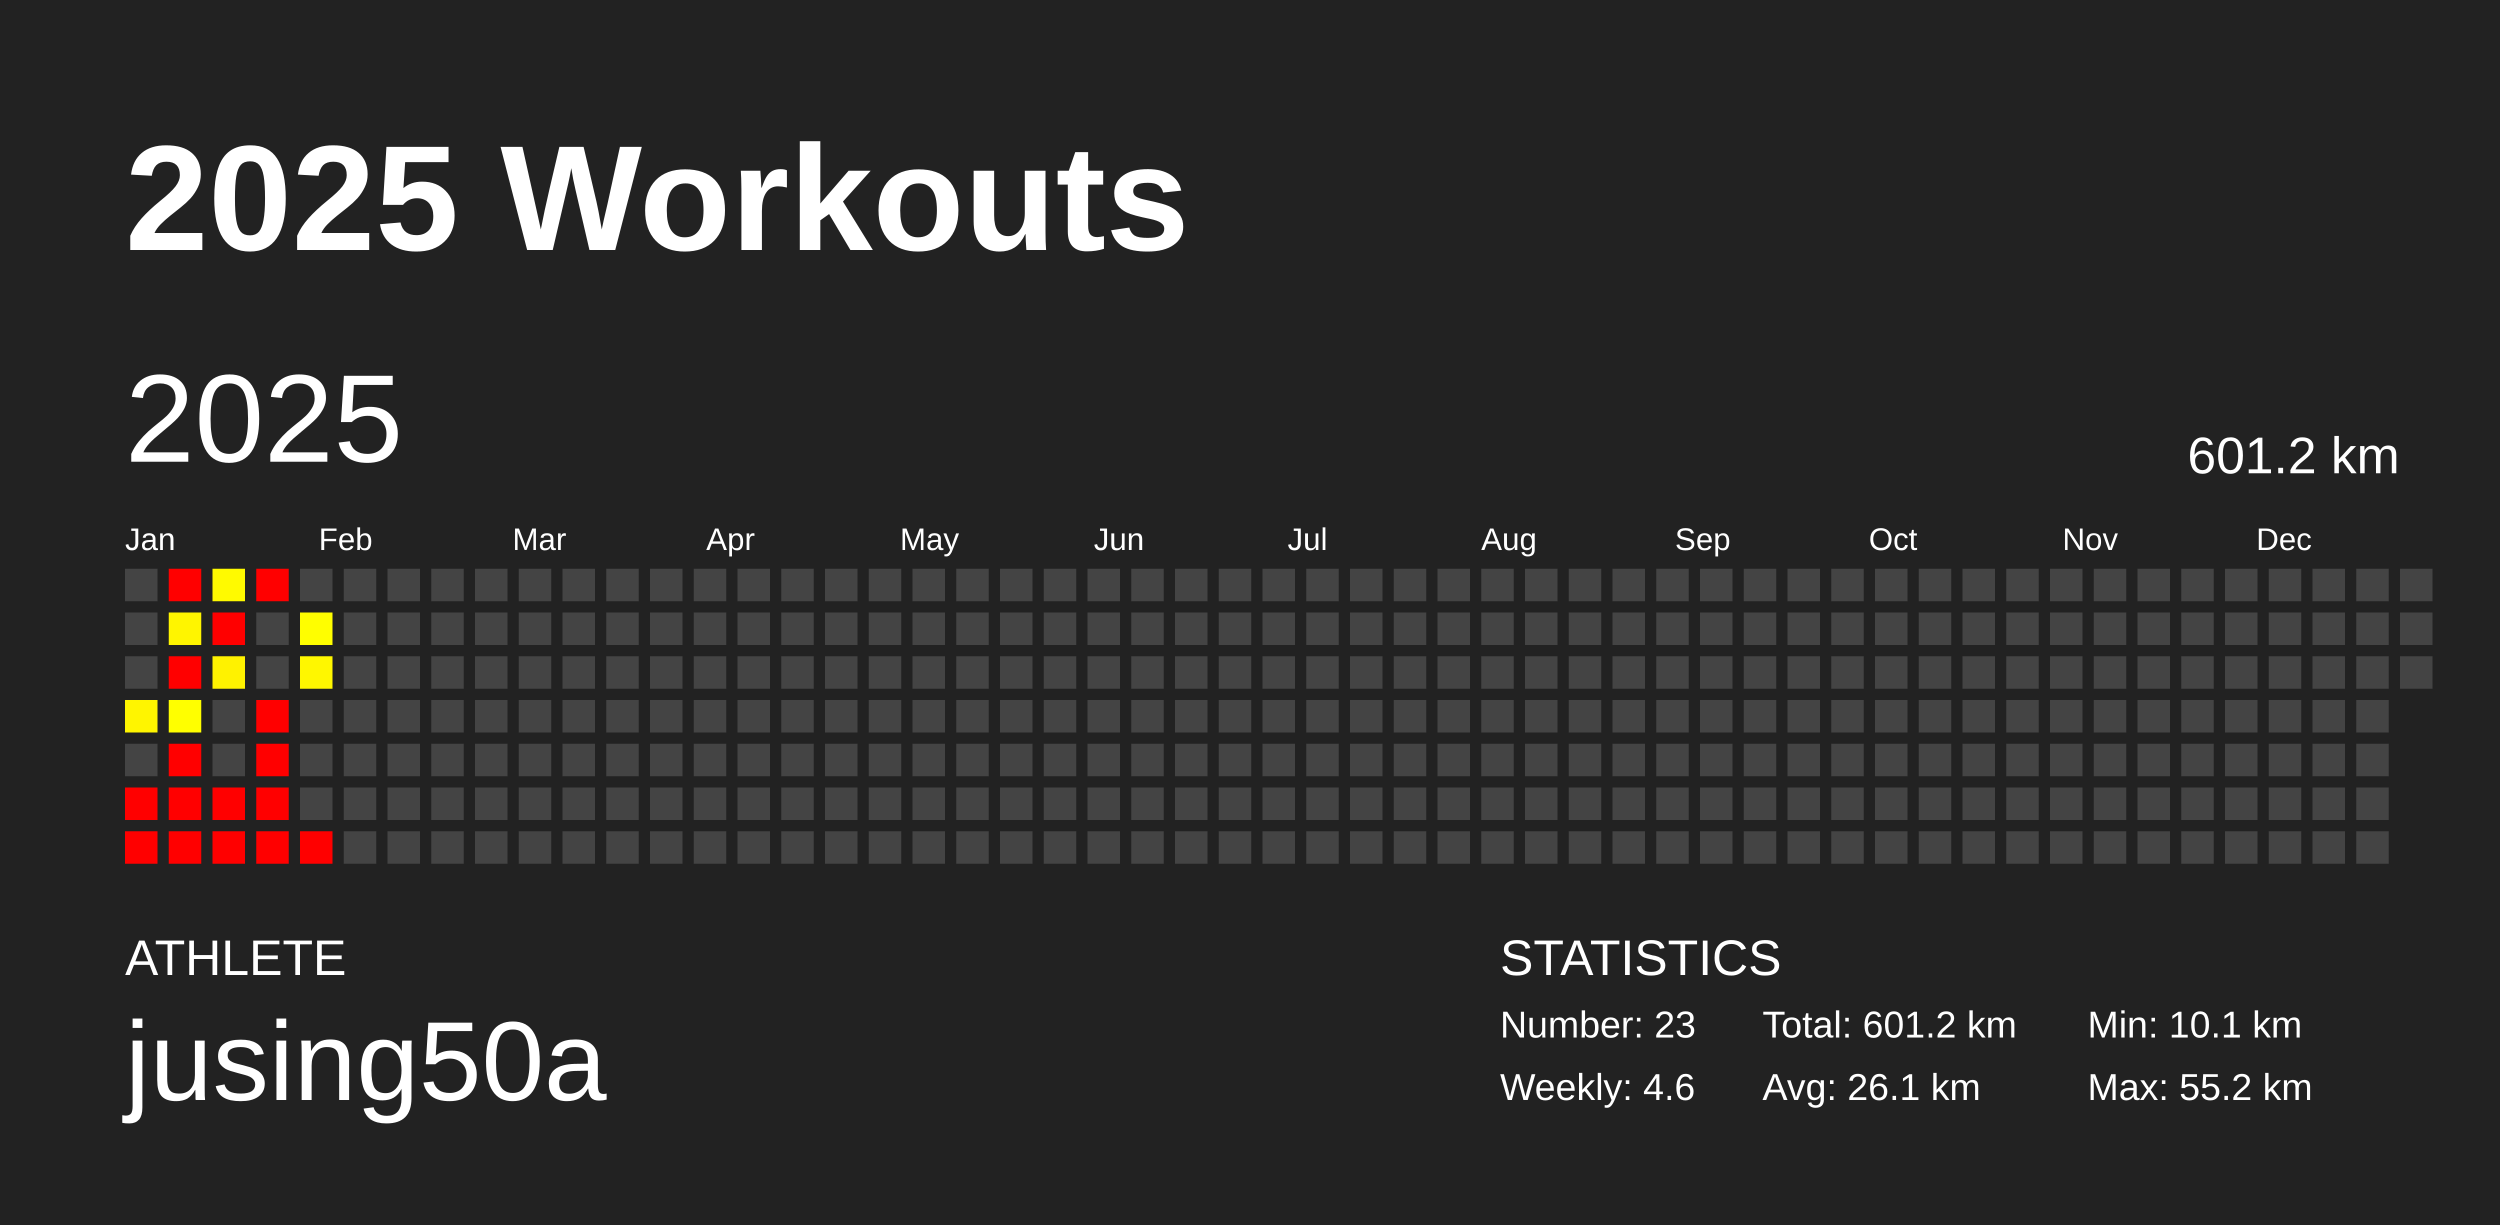
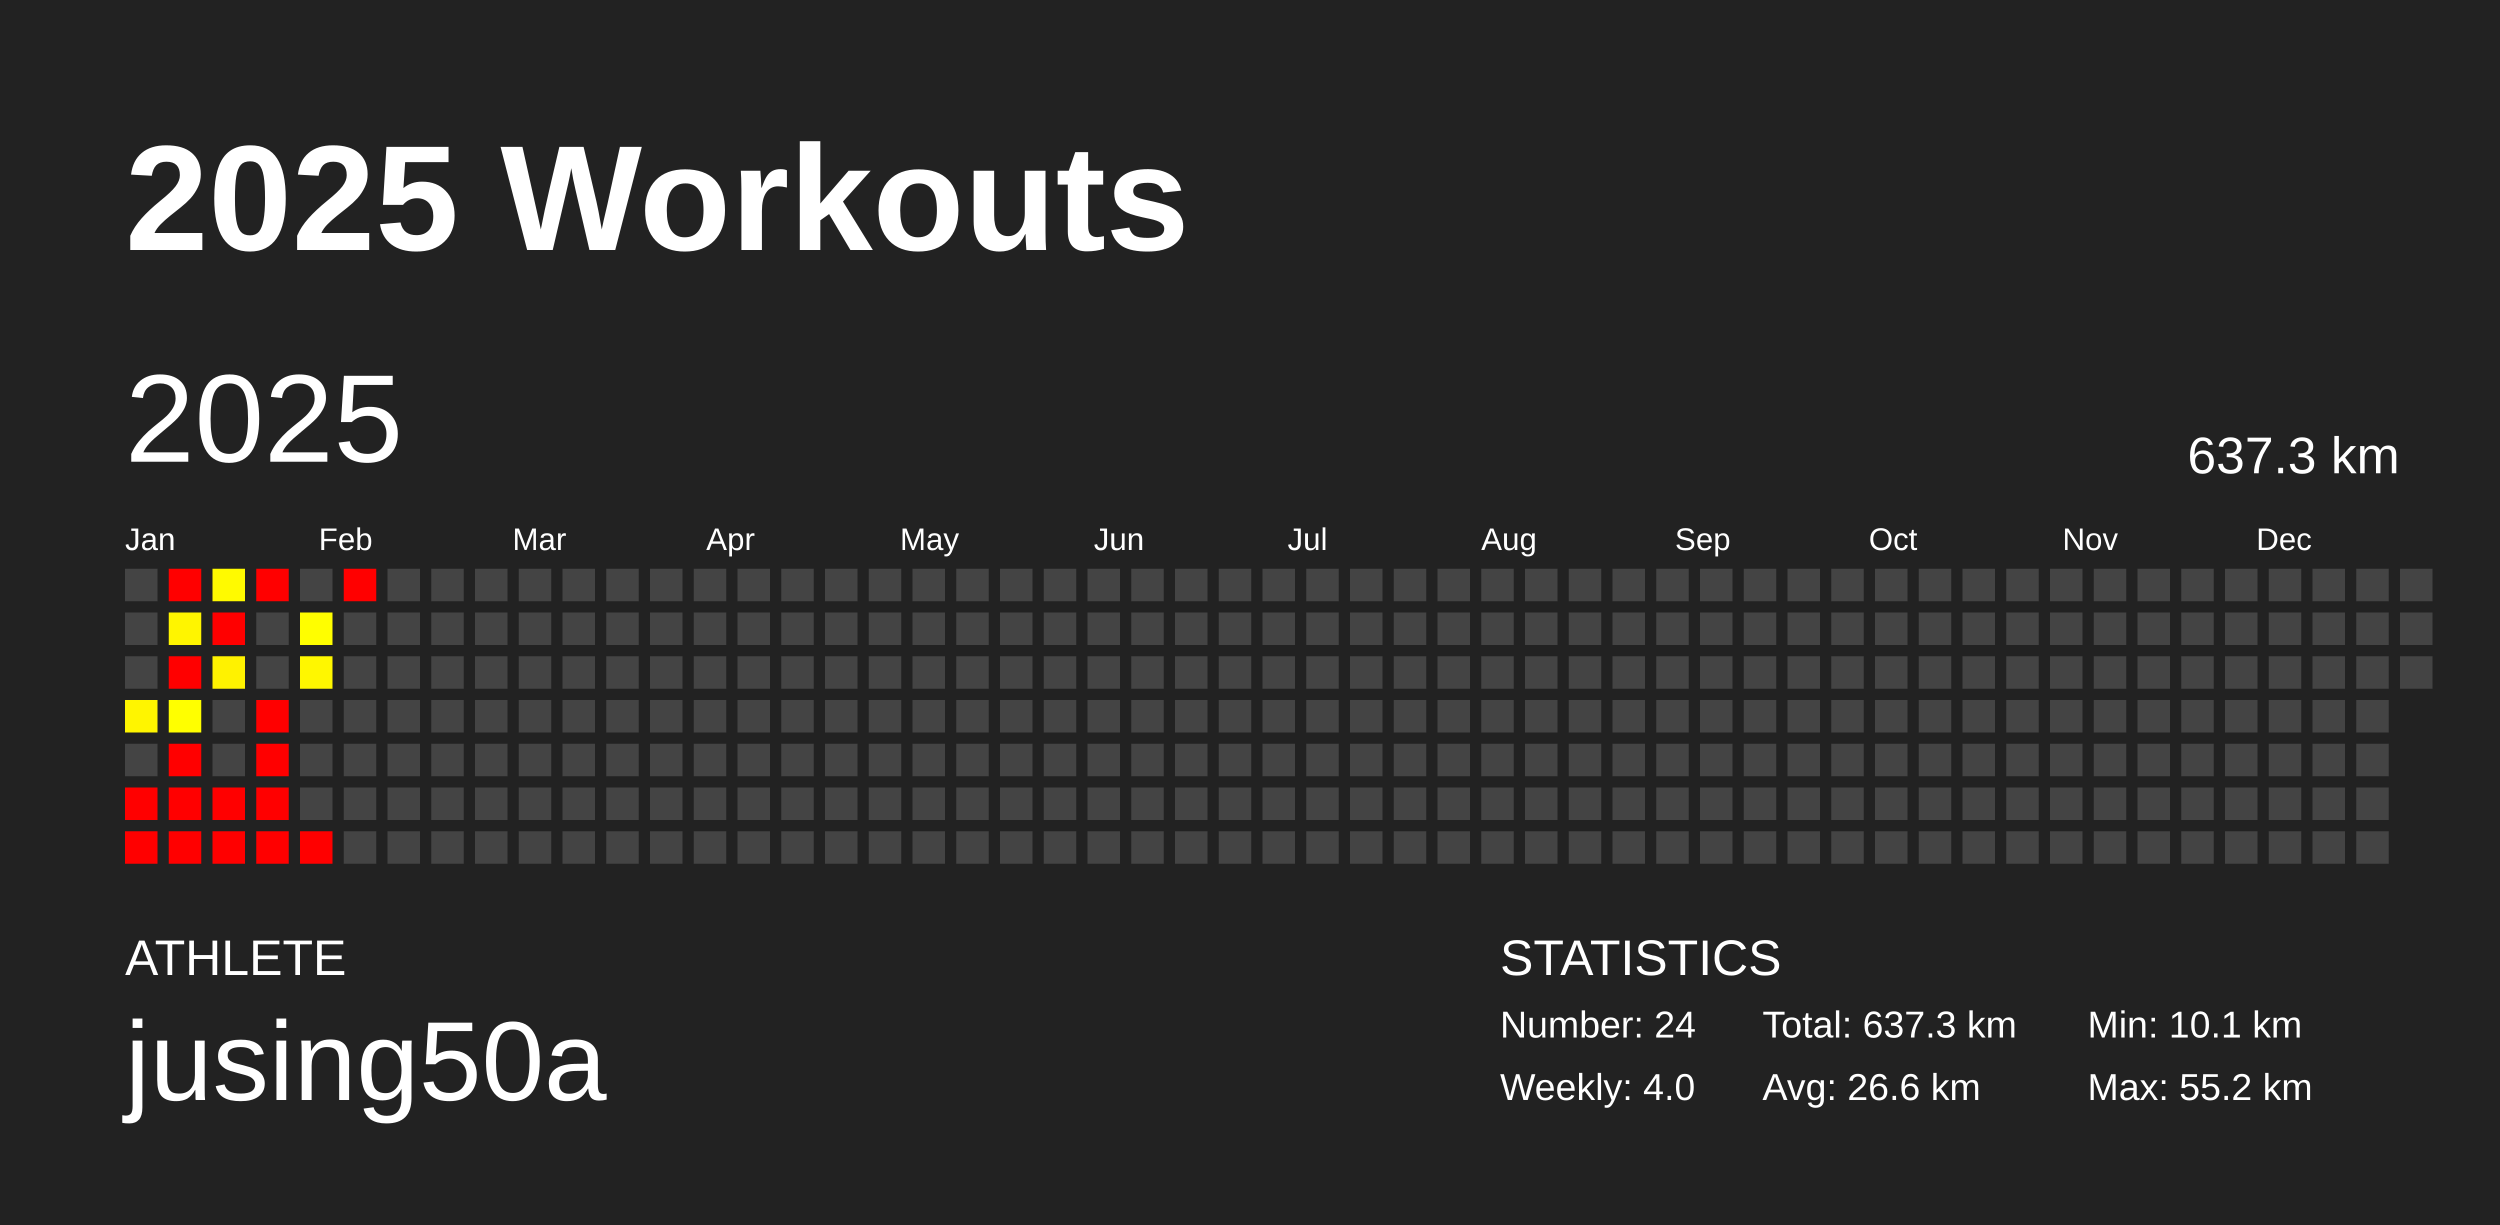
<svg xmlns="http://www.w3.org/2000/svg" baseProfile="full" height="98mm" version="1.1" viewBox="0,0,200,98" width="200mm">
  <defs />
  <rect fill="#222222" height="98" width="200" x="0" y="0" />
  <text fill="#FFFFFF" style="font-size:12px; font-family:Arial; font-weight:bold;" x="10" y="20">2025 Workouts</text>
  <text fill="#FFFFFF" style="font-size:4px; font-family:Arial" x="10" y="78">ATHLETE</text>
  <text fill="#FFFFFF" style="font-size:9px; font-family:Arial" x="10" y="88">jusing50a</text>
  <text fill="#FFFFFF" style="font-size:4px; font-family:Arial" x="120" y="78">STATISTICS</text>
-   <text fill="#FFFFFF" style="font-size:3px; font-family:Arial" x="120" y="83">Number: 23</text>
-   <text fill="#FFFFFF" style="font-size:3px; font-family:Arial" x="120" y="88">Weekly: 4.6</text>
-   <text fill="#FFFFFF" style="font-size:3px; font-family:Arial" x="141" y="83">Total: 601.2 km</text>
-   <text fill="#FFFFFF" style="font-size:3px; font-family:Arial" x="141" y="88">Avg: 26.1 km</text>
+   <text fill="#FFFFFF" style="font-size:3px; font-family:Arial" x="120" y="83">Number: 24</text>
+   <text fill="#FFFFFF" style="font-size:3px; font-family:Arial" x="120" y="88">Weekly: 4.0</text>
+   <text fill="#FFFFFF" style="font-size:3px; font-family:Arial" x="141" y="83">Total: 637.3 km</text>
+   <text fill="#FFFFFF" style="font-size:3px; font-family:Arial" x="141" y="88">Avg: 26.6 km</text>
  <text fill="#FFFFFF" style="font-size:3px; font-family:Arial" x="167" y="83">Min: 10.1 km</text>
  <text fill="#FFFFFF" style="font-size:3px; font-family:Arial" x="167" y="88">Max: 55.2 km</text>
  <text dominant-baseline="hanging" fill="#FFFFFF" style="font-size:10.0px; font-family:Arial;" x="10" y="30">2025</text>
-   <text dominant-baseline="hanging" fill="#FFFFFF" style="font-size:4.125px; font-family:Arial;" x="175" y="35">601.2 km</text>
+   <text dominant-baseline="hanging" fill="#FFFFFF" style="font-size:4.125px; font-family:Arial;" x="175" y="35">637.3 km</text>
  <text fill="#FFFFFF" style="font-size:2.5px; font-family:Arial" x="10.0" y="44">Jan</text>
  <text fill="#FFFFFF" style="font-size:2.5px; font-family:Arial" x="25.5" y="44">Feb</text>
  <text fill="#FFFFFF" style="font-size:2.5px; font-family:Arial" x="41.0" y="44">Mar</text>
  <text fill="#FFFFFF" style="font-size:2.5px; font-family:Arial" x="56.5" y="44">Apr</text>
  <text fill="#FFFFFF" style="font-size:2.5px; font-family:Arial" x="72.0" y="44">May</text>
  <text fill="#FFFFFF" style="font-size:2.5px; font-family:Arial" x="87.5" y="44">Jun</text>
  <text fill="#FFFFFF" style="font-size:2.5px; font-family:Arial" x="103.0" y="44">Jul</text>
  <text fill="#FFFFFF" style="font-size:2.5px; font-family:Arial" x="118.5" y="44">Aug</text>
  <text fill="#FFFFFF" style="font-size:2.5px; font-family:Arial" x="134.0" y="44">Sep</text>
  <text fill="#FFFFFF" style="font-size:2.5px; font-family:Arial" x="149.5" y="44">Oct</text>
  <text fill="#FFFFFF" style="font-size:2.5px; font-family:Arial" x="165.0" y="44">Nov</text>
  <text fill="#FFFFFF" style="font-size:2.5px; font-family:Arial" x="180.5" y="44">Dec</text>
  <rect fill="#444444" height="2.6" width="2.6" x="10.0" y="45.5" />
  <rect fill="#444444" height="2.6" width="2.6" x="10.0" y="49.0" />
  <rect fill="#444444" height="2.6" width="2.6" x="10.0" y="52.5" />
  <rect fill="#fff500" height="2.6" width="2.6" x="10.0" y="56.0" />
  <rect fill="#444444" height="2.6" width="2.6" x="10.0" y="59.5" />
  <rect fill="red" height="2.6" width="2.6" x="10.0" y="63.0" />
  <rect fill="red" height="2.6" width="2.6" x="10.0" y="66.5" />
  <rect fill="red" height="2.6" width="2.6" x="13.5" y="45.5" />
  <rect fill="#fff500" height="2.6" width="2.6" x="13.5" y="49.0" />
  <rect fill="red" height="2.6" width="2.6" x="13.5" y="52.5" />
  <rect fill="#ffff00" height="2.6" width="2.6" x="13.5" y="56.0" />
  <rect fill="red" height="2.6" width="2.6" x="13.5" y="59.5" />
  <rect fill="red" height="2.6" width="2.6" x="13.5" y="63.0" />
  <rect fill="red" height="2.6" width="2.6" x="13.5" y="66.5" />
  <rect fill="#fffa00" height="2.6" width="2.6" x="17.0" y="45.5" />
  <rect fill="red" height="2.6" width="2.6" x="17.0" y="49.0" />
  <rect fill="#fff200" height="2.6" width="2.6" x="17.0" y="52.5" />
  <rect fill="#444444" height="2.6" width="2.6" x="17.0" y="56.0" />
  <rect fill="#444444" height="2.6" width="2.6" x="17.0" y="59.5" />
  <rect fill="red" height="2.6" width="2.6" x="17.0" y="63.0" />
  <rect fill="red" height="2.6" width="2.6" x="17.0" y="66.5" />
  <rect fill="red" height="2.6" width="2.6" x="20.5" y="45.5" />
  <rect fill="#444444" height="2.6" width="2.6" x="20.5" y="49.0" />
  <rect fill="#444444" height="2.6" width="2.6" x="20.5" y="52.5" />
  <rect fill="red" height="2.6" width="2.6" x="20.5" y="56.0" />
  <rect fill="red" height="2.6" width="2.6" x="20.5" y="59.5" />
  <rect fill="red" height="2.6" width="2.6" x="20.5" y="63.0" />
  <rect fill="red" height="2.6" width="2.6" x="20.5" y="66.5" />
  <rect fill="#444444" height="2.6" width="2.6" x="24.0" y="45.5" />
  <rect fill="#fffe00" height="2.6" width="2.6" x="24.0" y="49.0" />
  <rect fill="#fff700" height="2.6" width="2.6" x="24.0" y="52.5" />
  <rect fill="#444444" height="2.6" width="2.6" x="24.0" y="56.0" />
  <rect fill="#444444" height="2.6" width="2.6" x="24.0" y="59.5" />
  <rect fill="#444444" height="2.6" width="2.6" x="24.0" y="63.0" />
  <rect fill="red" height="2.6" width="2.6" x="24.0" y="66.5" />
-   <rect fill="#444444" height="2.6" width="2.6" x="27.5" y="45.5" />
+   <rect fill="red" height="2.6" width="2.6" x="27.5" y="45.5" />
  <rect fill="#444444" height="2.6" width="2.6" x="27.5" y="49.0" />
  <rect fill="#444444" height="2.6" width="2.6" x="27.5" y="52.5" />
  <rect fill="#444444" height="2.6" width="2.6" x="27.5" y="56.0" />
  <rect fill="#444444" height="2.6" width="2.6" x="27.5" y="59.5" />
  <rect fill="#444444" height="2.6" width="2.6" x="27.5" y="63.0" />
  <rect fill="#444444" height="2.6" width="2.6" x="27.5" y="66.5" />
  <rect fill="#444444" height="2.6" width="2.6" x="31.0" y="45.5" />
  <rect fill="#444444" height="2.6" width="2.6" x="31.0" y="49.0" />
  <rect fill="#444444" height="2.6" width="2.6" x="31.0" y="52.5" />
  <rect fill="#444444" height="2.6" width="2.6" x="31.0" y="56.0" />
  <rect fill="#444444" height="2.6" width="2.6" x="31.0" y="59.5" />
  <rect fill="#444444" height="2.6" width="2.6" x="31.0" y="63.0" />
  <rect fill="#444444" height="2.6" width="2.6" x="31.0" y="66.5" />
  <rect fill="#444444" height="2.6" width="2.6" x="34.5" y="45.5" />
  <rect fill="#444444" height="2.6" width="2.6" x="34.5" y="49.0" />
  <rect fill="#444444" height="2.6" width="2.6" x="34.5" y="52.5" />
  <rect fill="#444444" height="2.6" width="2.6" x="34.5" y="56.0" />
  <rect fill="#444444" height="2.6" width="2.6" x="34.5" y="59.5" />
  <rect fill="#444444" height="2.6" width="2.6" x="34.5" y="63.0" />
  <rect fill="#444444" height="2.6" width="2.6" x="34.5" y="66.5" />
  <rect fill="#444444" height="2.6" width="2.6" x="38.0" y="45.5" />
  <rect fill="#444444" height="2.6" width="2.6" x="38.0" y="49.0" />
  <rect fill="#444444" height="2.6" width="2.6" x="38.0" y="52.5" />
  <rect fill="#444444" height="2.6" width="2.6" x="38.0" y="56.0" />
  <rect fill="#444444" height="2.6" width="2.6" x="38.0" y="59.5" />
  <rect fill="#444444" height="2.6" width="2.6" x="38.0" y="63.0" />
  <rect fill="#444444" height="2.6" width="2.6" x="38.0" y="66.5" />
  <rect fill="#444444" height="2.6" width="2.6" x="41.5" y="45.5" />
  <rect fill="#444444" height="2.6" width="2.6" x="41.5" y="49.0" />
  <rect fill="#444444" height="2.6" width="2.6" x="41.5" y="52.5" />
  <rect fill="#444444" height="2.6" width="2.6" x="41.5" y="56.0" />
  <rect fill="#444444" height="2.6" width="2.6" x="41.5" y="59.5" />
  <rect fill="#444444" height="2.6" width="2.6" x="41.5" y="63.0" />
  <rect fill="#444444" height="2.6" width="2.6" x="41.5" y="66.5" />
  <rect fill="#444444" height="2.6" width="2.6" x="45.0" y="45.5" />
  <rect fill="#444444" height="2.6" width="2.6" x="45.0" y="49.0" />
  <rect fill="#444444" height="2.6" width="2.6" x="45.0" y="52.5" />
  <rect fill="#444444" height="2.6" width="2.6" x="45.0" y="56.0" />
  <rect fill="#444444" height="2.6" width="2.6" x="45.0" y="59.5" />
  <rect fill="#444444" height="2.6" width="2.6" x="45.0" y="63.0" />
  <rect fill="#444444" height="2.6" width="2.6" x="45.0" y="66.5" />
  <rect fill="#444444" height="2.6" width="2.6" x="48.5" y="45.5" />
  <rect fill="#444444" height="2.6" width="2.6" x="48.5" y="49.0" />
  <rect fill="#444444" height="2.6" width="2.6" x="48.5" y="52.5" />
  <rect fill="#444444" height="2.6" width="2.6" x="48.5" y="56.0" />
  <rect fill="#444444" height="2.6" width="2.6" x="48.5" y="59.5" />
  <rect fill="#444444" height="2.6" width="2.6" x="48.5" y="63.0" />
  <rect fill="#444444" height="2.6" width="2.6" x="48.5" y="66.5" />
  <rect fill="#444444" height="2.6" width="2.6" x="52.0" y="45.5" />
  <rect fill="#444444" height="2.6" width="2.6" x="52.0" y="49.0" />
  <rect fill="#444444" height="2.6" width="2.6" x="52.0" y="52.5" />
  <rect fill="#444444" height="2.6" width="2.6" x="52.0" y="56.0" />
  <rect fill="#444444" height="2.6" width="2.6" x="52.0" y="59.5" />
  <rect fill="#444444" height="2.6" width="2.6" x="52.0" y="63.0" />
  <rect fill="#444444" height="2.6" width="2.6" x="52.0" y="66.5" />
  <rect fill="#444444" height="2.6" width="2.6" x="55.5" y="45.5" />
  <rect fill="#444444" height="2.6" width="2.6" x="55.5" y="49.0" />
  <rect fill="#444444" height="2.6" width="2.6" x="55.5" y="52.5" />
  <rect fill="#444444" height="2.6" width="2.6" x="55.5" y="56.0" />
  <rect fill="#444444" height="2.6" width="2.6" x="55.5" y="59.5" />
  <rect fill="#444444" height="2.6" width="2.6" x="55.5" y="63.0" />
  <rect fill="#444444" height="2.6" width="2.6" x="55.5" y="66.5" />
  <rect fill="#444444" height="2.6" width="2.6" x="59.0" y="45.5" />
  <rect fill="#444444" height="2.6" width="2.6" x="59.0" y="49.0" />
  <rect fill="#444444" height="2.6" width="2.6" x="59.0" y="52.5" />
  <rect fill="#444444" height="2.6" width="2.6" x="59.0" y="56.0" />
  <rect fill="#444444" height="2.6" width="2.6" x="59.0" y="59.5" />
  <rect fill="#444444" height="2.6" width="2.6" x="59.0" y="63.0" />
  <rect fill="#444444" height="2.6" width="2.6" x="59.0" y="66.5" />
  <rect fill="#444444" height="2.6" width="2.6" x="62.5" y="45.5" />
  <rect fill="#444444" height="2.6" width="2.6" x="62.5" y="49.0" />
  <rect fill="#444444" height="2.6" width="2.6" x="62.5" y="52.5" />
  <rect fill="#444444" height="2.6" width="2.6" x="62.5" y="56.0" />
  <rect fill="#444444" height="2.6" width="2.6" x="62.5" y="59.5" />
  <rect fill="#444444" height="2.6" width="2.6" x="62.5" y="63.0" />
  <rect fill="#444444" height="2.6" width="2.6" x="62.5" y="66.5" />
  <rect fill="#444444" height="2.6" width="2.6" x="66.0" y="45.5" />
  <rect fill="#444444" height="2.6" width="2.6" x="66.0" y="49.0" />
  <rect fill="#444444" height="2.6" width="2.6" x="66.0" y="52.5" />
  <rect fill="#444444" height="2.6" width="2.6" x="66.0" y="56.0" />
  <rect fill="#444444" height="2.6" width="2.6" x="66.0" y="59.5" />
  <rect fill="#444444" height="2.6" width="2.6" x="66.0" y="63.0" />
  <rect fill="#444444" height="2.6" width="2.6" x="66.0" y="66.5" />
  <rect fill="#444444" height="2.6" width="2.6" x="69.5" y="45.5" />
  <rect fill="#444444" height="2.6" width="2.6" x="69.5" y="49.0" />
  <rect fill="#444444" height="2.6" width="2.6" x="69.5" y="52.5" />
  <rect fill="#444444" height="2.6" width="2.6" x="69.5" y="56.0" />
  <rect fill="#444444" height="2.6" width="2.6" x="69.5" y="59.5" />
  <rect fill="#444444" height="2.6" width="2.6" x="69.5" y="63.0" />
  <rect fill="#444444" height="2.6" width="2.6" x="69.5" y="66.5" />
  <rect fill="#444444" height="2.6" width="2.6" x="73.0" y="45.5" />
  <rect fill="#444444" height="2.6" width="2.6" x="73.0" y="49.0" />
  <rect fill="#444444" height="2.6" width="2.6" x="73.0" y="52.5" />
  <rect fill="#444444" height="2.6" width="2.6" x="73.0" y="56.0" />
  <rect fill="#444444" height="2.6" width="2.6" x="73.0" y="59.5" />
  <rect fill="#444444" height="2.6" width="2.6" x="73.0" y="63.0" />
  <rect fill="#444444" height="2.6" width="2.6" x="73.0" y="66.5" />
  <rect fill="#444444" height="2.6" width="2.6" x="76.5" y="45.5" />
  <rect fill="#444444" height="2.6" width="2.6" x="76.5" y="49.0" />
  <rect fill="#444444" height="2.6" width="2.6" x="76.5" y="52.5" />
  <rect fill="#444444" height="2.6" width="2.6" x="76.5" y="56.0" />
  <rect fill="#444444" height="2.6" width="2.6" x="76.5" y="59.5" />
  <rect fill="#444444" height="2.6" width="2.6" x="76.5" y="63.0" />
  <rect fill="#444444" height="2.6" width="2.6" x="76.5" y="66.5" />
  <rect fill="#444444" height="2.6" width="2.6" x="80.0" y="45.5" />
  <rect fill="#444444" height="2.6" width="2.6" x="80.0" y="49.0" />
  <rect fill="#444444" height="2.6" width="2.6" x="80.0" y="52.5" />
  <rect fill="#444444" height="2.6" width="2.6" x="80.0" y="56.0" />
  <rect fill="#444444" height="2.6" width="2.6" x="80.0" y="59.5" />
  <rect fill="#444444" height="2.6" width="2.6" x="80.0" y="63.0" />
  <rect fill="#444444" height="2.6" width="2.6" x="80.0" y="66.5" />
  <rect fill="#444444" height="2.6" width="2.6" x="83.5" y="45.5" />
  <rect fill="#444444" height="2.6" width="2.6" x="83.5" y="49.0" />
  <rect fill="#444444" height="2.6" width="2.6" x="83.5" y="52.5" />
  <rect fill="#444444" height="2.6" width="2.6" x="83.5" y="56.0" />
  <rect fill="#444444" height="2.6" width="2.6" x="83.5" y="59.5" />
  <rect fill="#444444" height="2.6" width="2.6" x="83.5" y="63.0" />
  <rect fill="#444444" height="2.6" width="2.6" x="83.5" y="66.5" />
  <rect fill="#444444" height="2.6" width="2.6" x="87.0" y="45.5" />
  <rect fill="#444444" height="2.6" width="2.6" x="87.0" y="49.0" />
  <rect fill="#444444" height="2.6" width="2.6" x="87.0" y="52.5" />
  <rect fill="#444444" height="2.6" width="2.6" x="87.0" y="56.0" />
  <rect fill="#444444" height="2.6" width="2.6" x="87.0" y="59.5" />
  <rect fill="#444444" height="2.6" width="2.6" x="87.0" y="63.0" />
  <rect fill="#444444" height="2.6" width="2.6" x="87.0" y="66.5" />
  <rect fill="#444444" height="2.6" width="2.6" x="90.5" y="45.5" />
  <rect fill="#444444" height="2.6" width="2.6" x="90.5" y="49.0" />
  <rect fill="#444444" height="2.6" width="2.6" x="90.5" y="52.5" />
  <rect fill="#444444" height="2.6" width="2.6" x="90.5" y="56.0" />
  <rect fill="#444444" height="2.6" width="2.6" x="90.5" y="59.5" />
  <rect fill="#444444" height="2.6" width="2.6" x="90.5" y="63.0" />
  <rect fill="#444444" height="2.6" width="2.6" x="90.5" y="66.5" />
  <rect fill="#444444" height="2.6" width="2.6" x="94.0" y="45.5" />
  <rect fill="#444444" height="2.6" width="2.6" x="94.0" y="49.0" />
  <rect fill="#444444" height="2.6" width="2.6" x="94.0" y="52.5" />
  <rect fill="#444444" height="2.6" width="2.6" x="94.0" y="56.0" />
  <rect fill="#444444" height="2.6" width="2.6" x="94.0" y="59.5" />
  <rect fill="#444444" height="2.6" width="2.6" x="94.0" y="63.0" />
  <rect fill="#444444" height="2.6" width="2.6" x="94.0" y="66.5" />
  <rect fill="#444444" height="2.6" width="2.6" x="97.5" y="45.5" />
  <rect fill="#444444" height="2.6" width="2.6" x="97.5" y="49.0" />
  <rect fill="#444444" height="2.6" width="2.6" x="97.5" y="52.5" />
  <rect fill="#444444" height="2.6" width="2.6" x="97.5" y="56.0" />
  <rect fill="#444444" height="2.6" width="2.6" x="97.5" y="59.5" />
  <rect fill="#444444" height="2.6" width="2.6" x="97.5" y="63.0" />
  <rect fill="#444444" height="2.6" width="2.6" x="97.5" y="66.5" />
  <rect fill="#444444" height="2.6" width="2.6" x="101.0" y="45.5" />
  <rect fill="#444444" height="2.6" width="2.6" x="101.0" y="49.0" />
  <rect fill="#444444" height="2.6" width="2.6" x="101.0" y="52.5" />
  <rect fill="#444444" height="2.6" width="2.6" x="101.0" y="56.0" />
  <rect fill="#444444" height="2.6" width="2.6" x="101.0" y="59.5" />
  <rect fill="#444444" height="2.6" width="2.6" x="101.0" y="63.0" />
  <rect fill="#444444" height="2.6" width="2.6" x="101.0" y="66.5" />
  <rect fill="#444444" height="2.6" width="2.6" x="104.5" y="45.5" />
  <rect fill="#444444" height="2.6" width="2.6" x="104.5" y="49.0" />
  <rect fill="#444444" height="2.6" width="2.6" x="104.5" y="52.5" />
  <rect fill="#444444" height="2.6" width="2.6" x="104.5" y="56.0" />
  <rect fill="#444444" height="2.6" width="2.6" x="104.5" y="59.5" />
  <rect fill="#444444" height="2.6" width="2.6" x="104.5" y="63.0" />
  <rect fill="#444444" height="2.6" width="2.6" x="104.5" y="66.5" />
  <rect fill="#444444" height="2.6" width="2.6" x="108.0" y="45.5" />
  <rect fill="#444444" height="2.6" width="2.6" x="108.0" y="49.0" />
  <rect fill="#444444" height="2.6" width="2.6" x="108.0" y="52.5" />
  <rect fill="#444444" height="2.6" width="2.6" x="108.0" y="56.0" />
  <rect fill="#444444" height="2.6" width="2.6" x="108.0" y="59.5" />
  <rect fill="#444444" height="2.6" width="2.6" x="108.0" y="63.0" />
  <rect fill="#444444" height="2.6" width="2.6" x="108.0" y="66.5" />
  <rect fill="#444444" height="2.6" width="2.6" x="111.5" y="45.5" />
  <rect fill="#444444" height="2.6" width="2.6" x="111.5" y="49.0" />
  <rect fill="#444444" height="2.6" width="2.6" x="111.5" y="52.5" />
  <rect fill="#444444" height="2.6" width="2.6" x="111.5" y="56.0" />
  <rect fill="#444444" height="2.6" width="2.6" x="111.5" y="59.5" />
  <rect fill="#444444" height="2.6" width="2.6" x="111.5" y="63.0" />
  <rect fill="#444444" height="2.6" width="2.6" x="111.5" y="66.5" />
  <rect fill="#444444" height="2.6" width="2.6" x="115.0" y="45.5" />
  <rect fill="#444444" height="2.6" width="2.6" x="115.0" y="49.0" />
  <rect fill="#444444" height="2.6" width="2.6" x="115.0" y="52.5" />
  <rect fill="#444444" height="2.6" width="2.6" x="115.0" y="56.0" />
  <rect fill="#444444" height="2.6" width="2.6" x="115.0" y="59.5" />
  <rect fill="#444444" height="2.6" width="2.6" x="115.0" y="63.0" />
  <rect fill="#444444" height="2.6" width="2.6" x="115.0" y="66.5" />
  <rect fill="#444444" height="2.6" width="2.6" x="118.5" y="45.5" />
  <rect fill="#444444" height="2.6" width="2.6" x="118.5" y="49.0" />
  <rect fill="#444444" height="2.6" width="2.6" x="118.5" y="52.5" />
  <rect fill="#444444" height="2.6" width="2.6" x="118.5" y="56.0" />
  <rect fill="#444444" height="2.6" width="2.6" x="118.5" y="59.5" />
  <rect fill="#444444" height="2.6" width="2.6" x="118.5" y="63.0" />
  <rect fill="#444444" height="2.6" width="2.6" x="118.5" y="66.5" />
  <rect fill="#444444" height="2.6" width="2.6" x="122.0" y="45.5" />
  <rect fill="#444444" height="2.6" width="2.6" x="122.0" y="49.0" />
  <rect fill="#444444" height="2.6" width="2.6" x="122.0" y="52.5" />
  <rect fill="#444444" height="2.6" width="2.6" x="122.0" y="56.0" />
  <rect fill="#444444" height="2.6" width="2.6" x="122.0" y="59.5" />
  <rect fill="#444444" height="2.6" width="2.6" x="122.0" y="63.0" />
  <rect fill="#444444" height="2.6" width="2.6" x="122.0" y="66.5" />
  <rect fill="#444444" height="2.6" width="2.6" x="125.5" y="45.5" />
  <rect fill="#444444" height="2.6" width="2.6" x="125.5" y="49.0" />
  <rect fill="#444444" height="2.6" width="2.6" x="125.5" y="52.5" />
  <rect fill="#444444" height="2.6" width="2.6" x="125.5" y="56.0" />
  <rect fill="#444444" height="2.6" width="2.6" x="125.5" y="59.5" />
  <rect fill="#444444" height="2.6" width="2.6" x="125.5" y="63.0" />
  <rect fill="#444444" height="2.6" width="2.6" x="125.5" y="66.5" />
  <rect fill="#444444" height="2.6" width="2.6" x="129.0" y="45.5" />
  <rect fill="#444444" height="2.6" width="2.6" x="129.0" y="49.0" />
  <rect fill="#444444" height="2.6" width="2.6" x="129.0" y="52.5" />
  <rect fill="#444444" height="2.6" width="2.6" x="129.0" y="56.0" />
  <rect fill="#444444" height="2.6" width="2.6" x="129.0" y="59.5" />
  <rect fill="#444444" height="2.6" width="2.6" x="129.0" y="63.0" />
  <rect fill="#444444" height="2.6" width="2.6" x="129.0" y="66.5" />
  <rect fill="#444444" height="2.6" width="2.6" x="132.5" y="45.5" />
  <rect fill="#444444" height="2.6" width="2.6" x="132.5" y="49.0" />
  <rect fill="#444444" height="2.6" width="2.6" x="132.5" y="52.5" />
  <rect fill="#444444" height="2.6" width="2.6" x="132.5" y="56.0" />
  <rect fill="#444444" height="2.6" width="2.6" x="132.5" y="59.5" />
  <rect fill="#444444" height="2.6" width="2.6" x="132.5" y="63.0" />
  <rect fill="#444444" height="2.6" width="2.6" x="132.5" y="66.5" />
  <rect fill="#444444" height="2.6" width="2.6" x="136.0" y="45.5" />
  <rect fill="#444444" height="2.6" width="2.6" x="136.0" y="49.0" />
  <rect fill="#444444" height="2.6" width="2.6" x="136.0" y="52.5" />
  <rect fill="#444444" height="2.6" width="2.6" x="136.0" y="56.0" />
  <rect fill="#444444" height="2.6" width="2.6" x="136.0" y="59.5" />
  <rect fill="#444444" height="2.6" width="2.6" x="136.0" y="63.0" />
  <rect fill="#444444" height="2.6" width="2.6" x="136.0" y="66.5" />
  <rect fill="#444444" height="2.6" width="2.6" x="139.5" y="45.5" />
  <rect fill="#444444" height="2.6" width="2.6" x="139.5" y="49.0" />
  <rect fill="#444444" height="2.6" width="2.6" x="139.5" y="52.5" />
  <rect fill="#444444" height="2.6" width="2.6" x="139.5" y="56.0" />
  <rect fill="#444444" height="2.6" width="2.6" x="139.5" y="59.5" />
  <rect fill="#444444" height="2.6" width="2.6" x="139.5" y="63.0" />
  <rect fill="#444444" height="2.6" width="2.6" x="139.5" y="66.5" />
  <rect fill="#444444" height="2.6" width="2.6" x="143.0" y="45.5" />
  <rect fill="#444444" height="2.6" width="2.6" x="143.0" y="49.0" />
  <rect fill="#444444" height="2.6" width="2.6" x="143.0" y="52.5" />
  <rect fill="#444444" height="2.6" width="2.6" x="143.0" y="56.0" />
  <rect fill="#444444" height="2.6" width="2.6" x="143.0" y="59.5" />
  <rect fill="#444444" height="2.6" width="2.6" x="143.0" y="63.0" />
  <rect fill="#444444" height="2.6" width="2.6" x="143.0" y="66.5" />
  <rect fill="#444444" height="2.6" width="2.6" x="146.5" y="45.5" />
  <rect fill="#444444" height="2.6" width="2.6" x="146.5" y="49.0" />
  <rect fill="#444444" height="2.6" width="2.6" x="146.5" y="52.5" />
  <rect fill="#444444" height="2.6" width="2.6" x="146.5" y="56.0" />
  <rect fill="#444444" height="2.6" width="2.6" x="146.5" y="59.5" />
  <rect fill="#444444" height="2.6" width="2.6" x="146.5" y="63.0" />
  <rect fill="#444444" height="2.6" width="2.6" x="146.5" y="66.5" />
  <rect fill="#444444" height="2.6" width="2.6" x="150.0" y="45.5" />
  <rect fill="#444444" height="2.6" width="2.6" x="150.0" y="49.0" />
  <rect fill="#444444" height="2.6" width="2.6" x="150.0" y="52.5" />
  <rect fill="#444444" height="2.6" width="2.6" x="150.0" y="56.0" />
  <rect fill="#444444" height="2.6" width="2.6" x="150.0" y="59.5" />
  <rect fill="#444444" height="2.6" width="2.6" x="150.0" y="63.0" />
  <rect fill="#444444" height="2.6" width="2.6" x="150.0" y="66.5" />
  <rect fill="#444444" height="2.6" width="2.6" x="153.5" y="45.5" />
  <rect fill="#444444" height="2.6" width="2.6" x="153.5" y="49.0" />
  <rect fill="#444444" height="2.6" width="2.6" x="153.5" y="52.5" />
  <rect fill="#444444" height="2.6" width="2.6" x="153.5" y="56.0" />
  <rect fill="#444444" height="2.6" width="2.6" x="153.5" y="59.5" />
  <rect fill="#444444" height="2.6" width="2.6" x="153.5" y="63.0" />
  <rect fill="#444444" height="2.6" width="2.6" x="153.5" y="66.5" />
  <rect fill="#444444" height="2.6" width="2.6" x="157.0" y="45.5" />
  <rect fill="#444444" height="2.6" width="2.6" x="157.0" y="49.0" />
  <rect fill="#444444" height="2.6" width="2.6" x="157.0" y="52.5" />
  <rect fill="#444444" height="2.6" width="2.6" x="157.0" y="56.0" />
  <rect fill="#444444" height="2.6" width="2.6" x="157.0" y="59.5" />
  <rect fill="#444444" height="2.6" width="2.6" x="157.0" y="63.0" />
  <rect fill="#444444" height="2.6" width="2.6" x="157.0" y="66.5" />
  <rect fill="#444444" height="2.6" width="2.6" x="160.5" y="45.5" />
  <rect fill="#444444" height="2.6" width="2.6" x="160.5" y="49.0" />
  <rect fill="#444444" height="2.6" width="2.6" x="160.5" y="52.5" />
  <rect fill="#444444" height="2.6" width="2.6" x="160.5" y="56.0" />
  <rect fill="#444444" height="2.6" width="2.6" x="160.5" y="59.5" />
  <rect fill="#444444" height="2.6" width="2.6" x="160.5" y="63.0" />
  <rect fill="#444444" height="2.6" width="2.6" x="160.5" y="66.5" />
  <rect fill="#444444" height="2.6" width="2.6" x="164.0" y="45.5" />
  <rect fill="#444444" height="2.6" width="2.6" x="164.0" y="49.0" />
  <rect fill="#444444" height="2.6" width="2.6" x="164.0" y="52.5" />
  <rect fill="#444444" height="2.6" width="2.6" x="164.0" y="56.0" />
  <rect fill="#444444" height="2.6" width="2.6" x="164.0" y="59.5" />
  <rect fill="#444444" height="2.6" width="2.6" x="164.0" y="63.0" />
  <rect fill="#444444" height="2.6" width="2.6" x="164.0" y="66.5" />
  <rect fill="#444444" height="2.6" width="2.6" x="167.5" y="45.5" />
  <rect fill="#444444" height="2.6" width="2.6" x="167.5" y="49.0" />
  <rect fill="#444444" height="2.6" width="2.6" x="167.5" y="52.5" />
  <rect fill="#444444" height="2.6" width="2.6" x="167.5" y="56.0" />
  <rect fill="#444444" height="2.6" width="2.6" x="167.5" y="59.5" />
  <rect fill="#444444" height="2.6" width="2.6" x="167.5" y="63.0" />
  <rect fill="#444444" height="2.6" width="2.6" x="167.5" y="66.5" />
  <rect fill="#444444" height="2.6" width="2.6" x="171.0" y="45.5" />
  <rect fill="#444444" height="2.6" width="2.6" x="171.0" y="49.0" />
  <rect fill="#444444" height="2.6" width="2.6" x="171.0" y="52.5" />
  <rect fill="#444444" height="2.6" width="2.6" x="171.0" y="56.0" />
  <rect fill="#444444" height="2.6" width="2.6" x="171.0" y="59.5" />
  <rect fill="#444444" height="2.6" width="2.6" x="171.0" y="63.0" />
  <rect fill="#444444" height="2.6" width="2.6" x="171.0" y="66.5" />
  <rect fill="#444444" height="2.6" width="2.6" x="174.5" y="45.5" />
  <rect fill="#444444" height="2.6" width="2.6" x="174.5" y="49.0" />
  <rect fill="#444444" height="2.6" width="2.6" x="174.5" y="52.5" />
  <rect fill="#444444" height="2.6" width="2.6" x="174.5" y="56.0" />
  <rect fill="#444444" height="2.6" width="2.6" x="174.5" y="59.5" />
  <rect fill="#444444" height="2.6" width="2.6" x="174.5" y="63.0" />
  <rect fill="#444444" height="2.6" width="2.6" x="174.5" y="66.5" />
  <rect fill="#444444" height="2.6" width="2.6" x="178.0" y="45.5" />
  <rect fill="#444444" height="2.6" width="2.6" x="178.0" y="49.0" />
  <rect fill="#444444" height="2.6" width="2.6" x="178.0" y="52.5" />
  <rect fill="#444444" height="2.6" width="2.6" x="178.0" y="56.0" />
  <rect fill="#444444" height="2.6" width="2.6" x="178.0" y="59.5" />
  <rect fill="#444444" height="2.6" width="2.6" x="178.0" y="63.0" />
  <rect fill="#444444" height="2.6" width="2.6" x="178.0" y="66.5" />
  <rect fill="#444444" height="2.6" width="2.6" x="181.5" y="45.5" />
  <rect fill="#444444" height="2.6" width="2.6" x="181.5" y="49.0" />
  <rect fill="#444444" height="2.6" width="2.6" x="181.5" y="52.5" />
  <rect fill="#444444" height="2.6" width="2.6" x="181.5" y="56.0" />
  <rect fill="#444444" height="2.6" width="2.6" x="181.5" y="59.5" />
  <rect fill="#444444" height="2.6" width="2.6" x="181.5" y="63.0" />
  <rect fill="#444444" height="2.6" width="2.6" x="181.5" y="66.5" />
  <rect fill="#444444" height="2.6" width="2.6" x="185.0" y="45.5" />
  <rect fill="#444444" height="2.6" width="2.6" x="185.0" y="49.0" />
  <rect fill="#444444" height="2.6" width="2.6" x="185.0" y="52.5" />
  <rect fill="#444444" height="2.6" width="2.6" x="185.0" y="56.0" />
  <rect fill="#444444" height="2.6" width="2.6" x="185.0" y="59.5" />
  <rect fill="#444444" height="2.6" width="2.6" x="185.0" y="63.0" />
  <rect fill="#444444" height="2.6" width="2.6" x="185.0" y="66.5" />
  <rect fill="#444444" height="2.6" width="2.6" x="188.5" y="45.5" />
  <rect fill="#444444" height="2.6" width="2.6" x="188.5" y="49.0" />
  <rect fill="#444444" height="2.6" width="2.6" x="188.5" y="52.5" />
  <rect fill="#444444" height="2.6" width="2.6" x="188.5" y="56.0" />
  <rect fill="#444444" height="2.6" width="2.6" x="188.5" y="59.5" />
  <rect fill="#444444" height="2.6" width="2.6" x="188.5" y="63.0" />
  <rect fill="#444444" height="2.6" width="2.6" x="188.5" y="66.5" />
  <rect fill="#444444" height="2.6" width="2.6" x="192.0" y="45.5" />
  <rect fill="#444444" height="2.6" width="2.6" x="192.0" y="49.0" />
  <rect fill="#444444" height="2.6" width="2.6" x="192.0" y="52.5" />
</svg>
